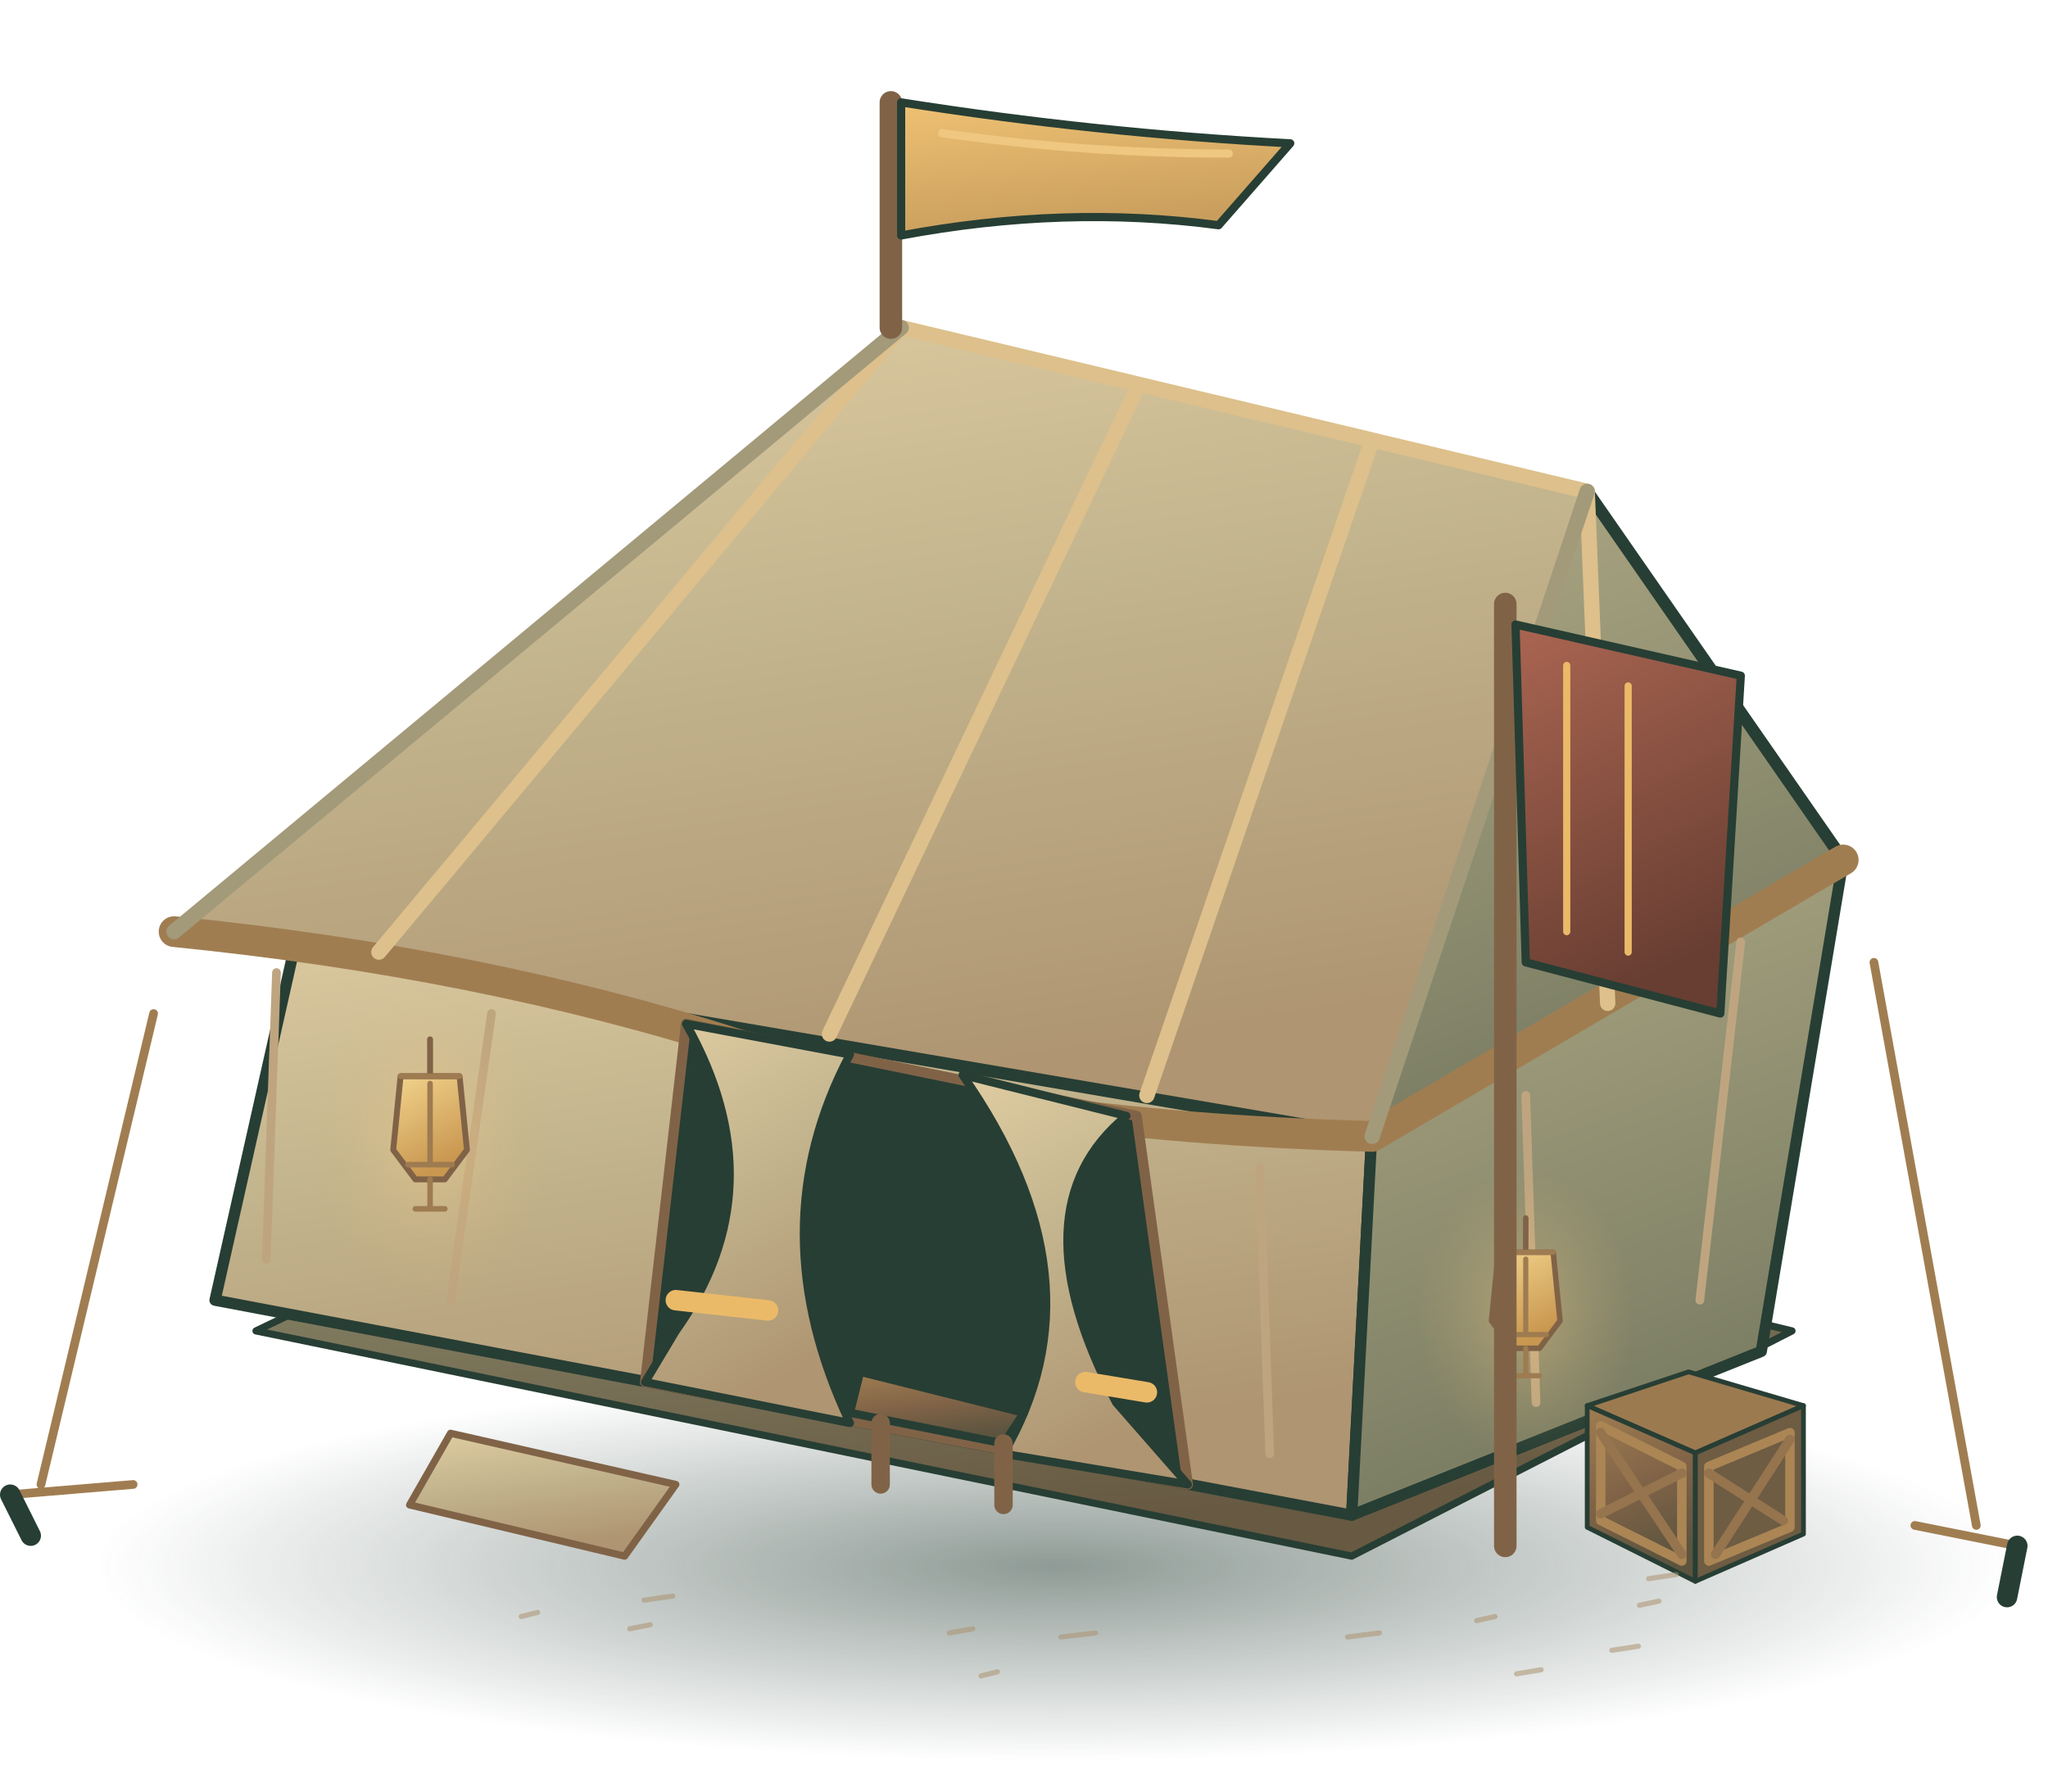
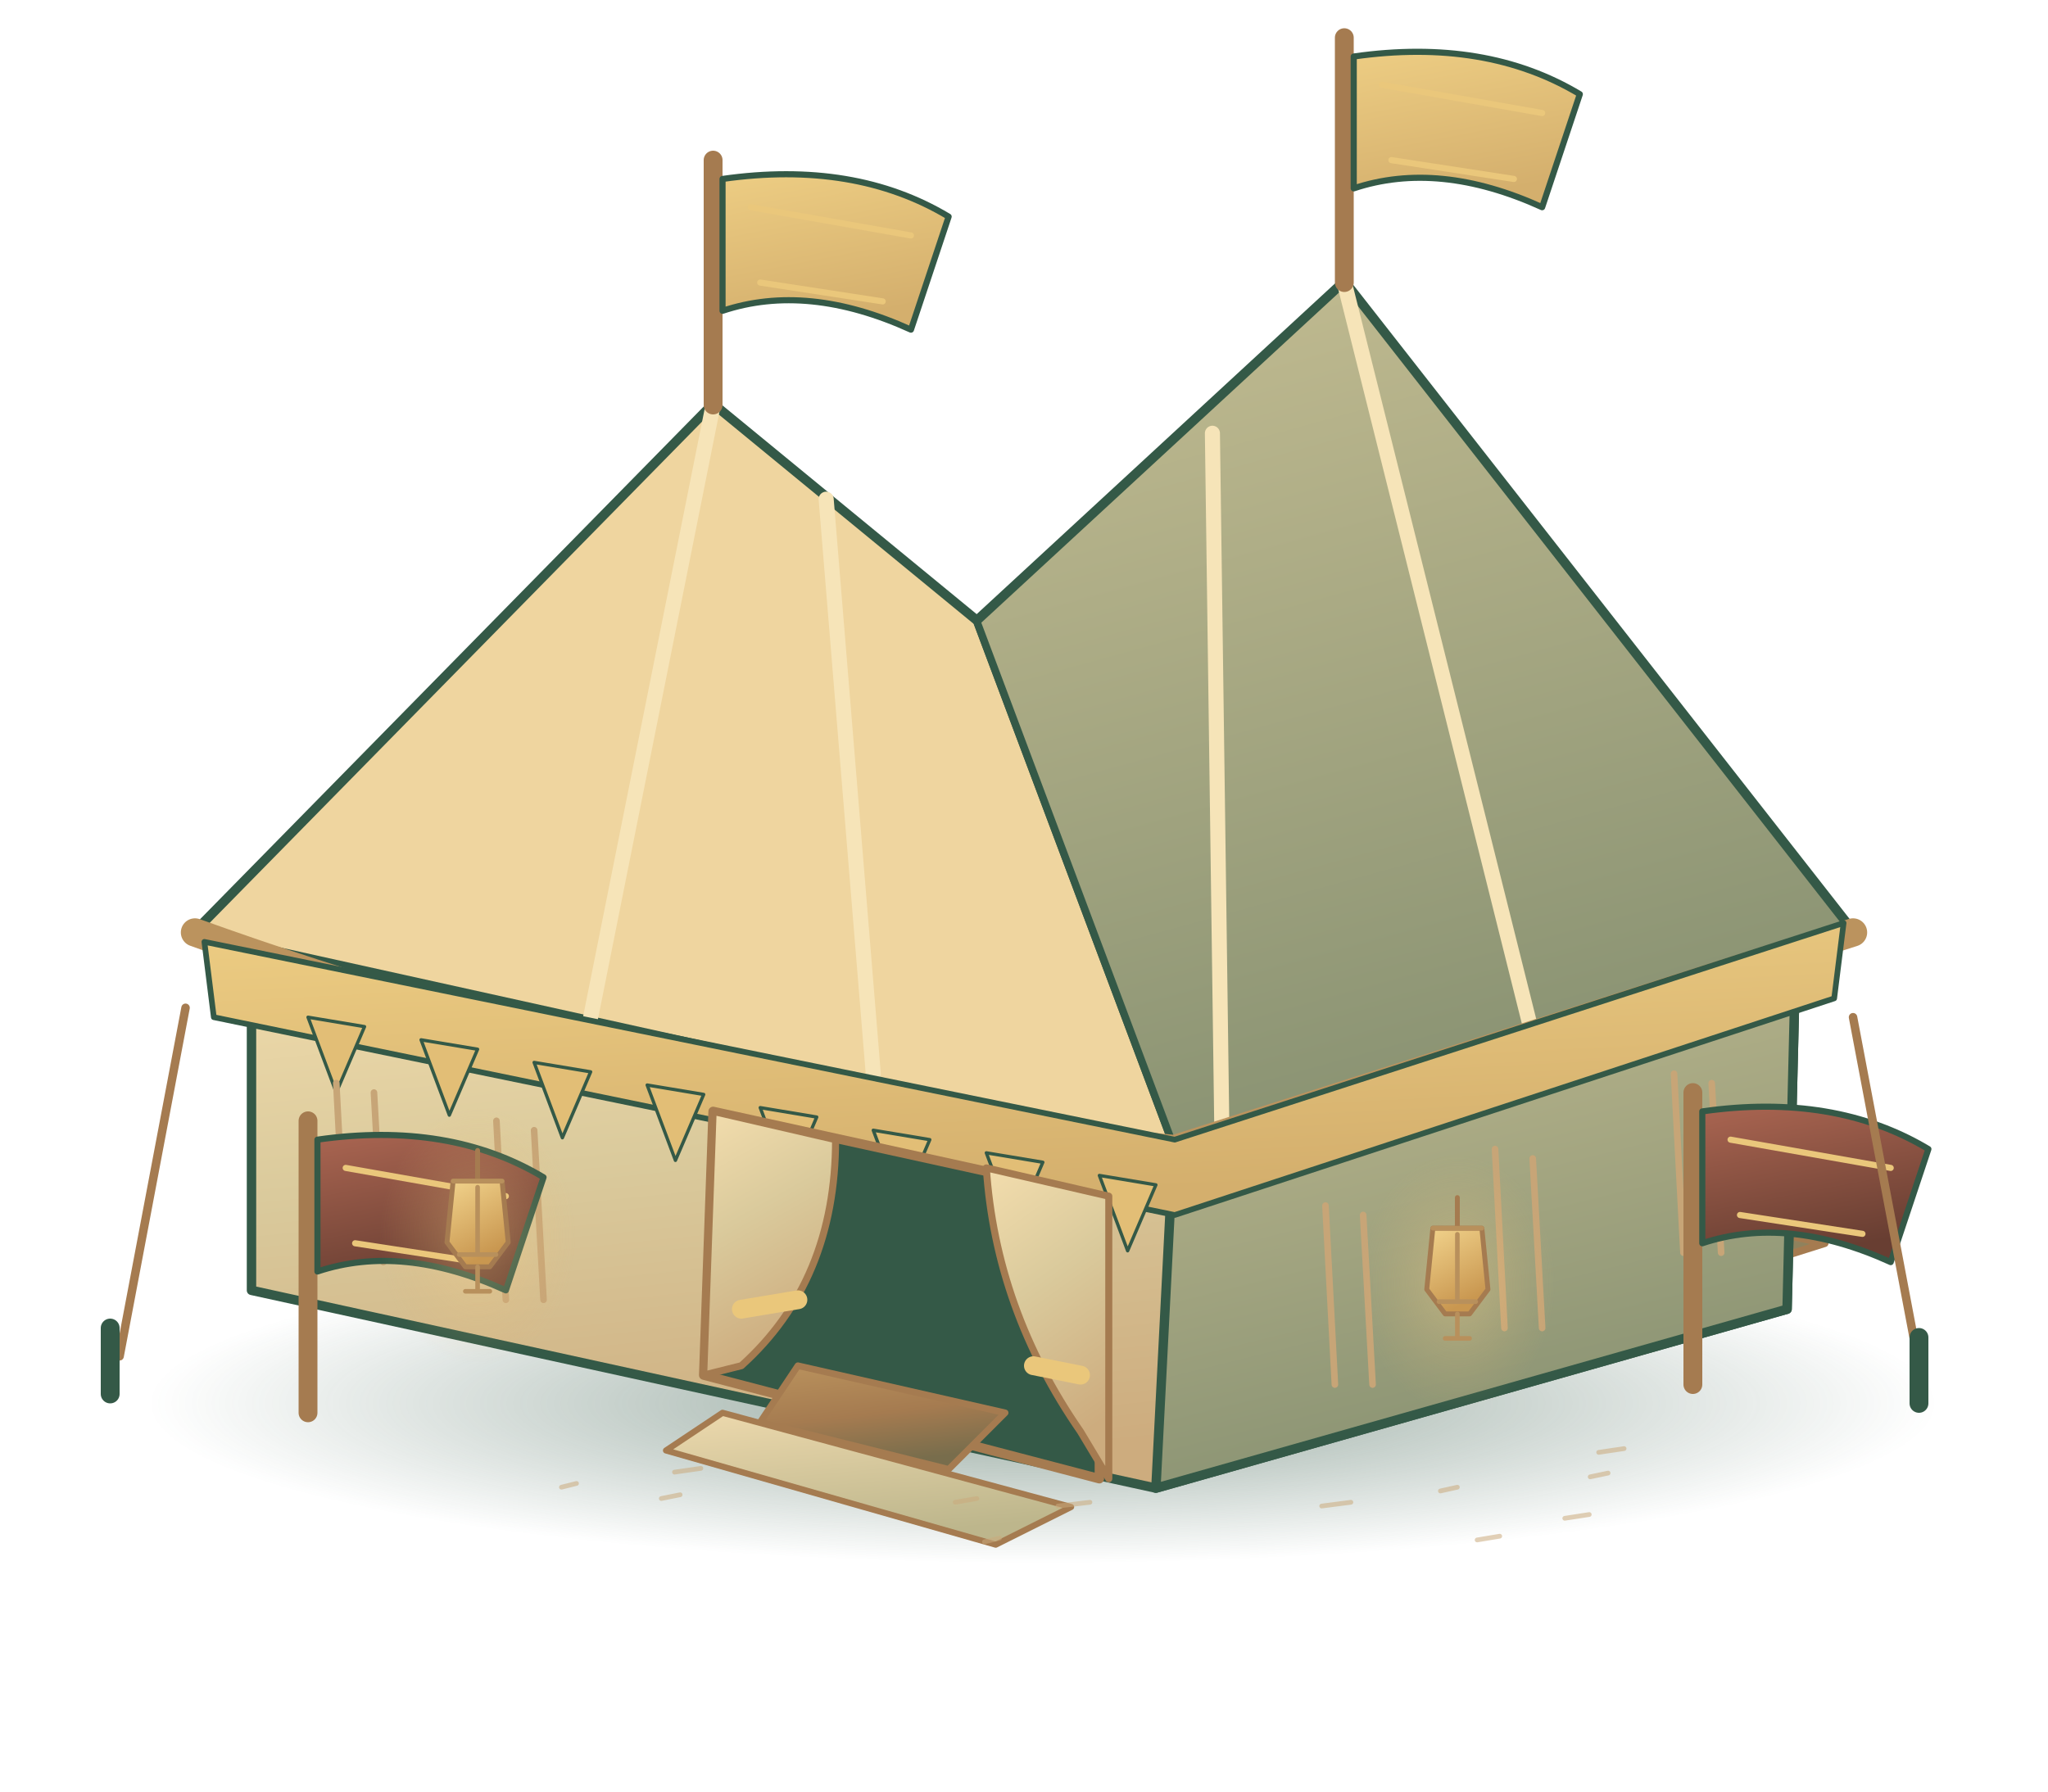
<svg xmlns="http://www.w3.org/2000/svg" width="400" height="350" viewBox="0 0 200 175">
  <defs>
    <linearGradient id="command-roof" x1="0" y1="0" x2=".28" y2="1">
-       <stop offset="0%" stop-color="#648169" />
-       <stop offset="45%" stop-color="#426451" />
-       <stop offset="100%" stop-color="#345142" />
+       <stop offset="0%" stop-color="#6f8e71" />
+       <stop offset="45%" stop-color="#52775d" />
+       <stop offset="100%" stop-color="#436852" />
    </linearGradient>
    <linearGradient id="command-roof_side" x1="0" y1="0" x2=".28" y2="1">
-       <stop offset="0%" stop-color="#3d5e4c" />
-       <stop offset="100%" stop-color="#304b3e" />
+       <stop offset="0%" stop-color="#4d7259" />
+       <stop offset="100%" stop-color="#3e644f" />
    </linearGradient>
    <linearGradient id="command-wall" x1="0" y1="0" x2=".28" y2="1">
-       <stop offset="0%" stop-color="#e1cda1" />
-       <stop offset="55%" stop-color="#d8c298" />
-       <stop offset="100%" stop-color="#b79f7a" />
+       <stop offset="0%" stop-color="#f4deac" />
+       <stop offset="55%" stop-color="#f0d8a6" />
+       <stop offset="100%" stop-color="#d4b686" />
    </linearGradient>
    <linearGradient id="command-wall_side" x1="0" y1="0" x2=".28" y2="1">
-       <stop offset="0%" stop-color="#b39a76" />
-       <stop offset="100%" stop-color="#8c896d" />
+       <stop offset="0%" stop-color="#d0b182" />
+       <stop offset="100%" stop-color="#9fa17d" />
    </linearGradient>
    <linearGradient id="command-wood" x1="0" y1="0" x2=".28" y2="1">
-       <stop offset="0%" stop-color="#a07d51" />
-       <stop offset="55%" stop-color="#806347" />
-       <stop offset="100%" stop-color="#5c543f" />
+       <stop offset="0%" stop-color="#ba925d" />
+       <stop offset="55%" stop-color="#a57b50" />
+       <stop offset="100%" stop-color="#786d4c" />
    </linearGradient>
    <linearGradient id="command-canvas" x1="0" y1="0" x2=".28" y2="1">
-       <stop offset="0%" stop-color="#e0cca2" />
-       <stop offset="45%" stop-color="#c3b58e" />
-       <stop offset="100%" stop-color="#af9572" />
+       <stop offset="0%" stop-color="#f3ddad" />
+       <stop offset="45%" stop-color="#daca9c" />
+       <stop offset="100%" stop-color="#cdac7e" />
    </linearGradient>
    <linearGradient id="command-canvas_side" x1="0" y1="0" x2=".28" y2="1">
-       <stop offset="0%" stop-color="#aea884" />
-       <stop offset="100%" stop-color="#787b62" />
+       <stop offset="0%" stop-color="#c4bd92" />
+       <stop offset="100%" stop-color="#8a9373" />
    </linearGradient>
    <linearGradient id="command-earth" x1="0" y1="0" x2=".28" y2="1">
-       <stop offset="0%" stop-color="#949878" />
-       <stop offset="100%" stop-color="#675942" />
+       <stop offset="0%" stop-color="#a9ac85" />
+       <stop offset="100%" stop-color="#85714d" />
    </linearGradient>
    <linearGradient id="command-stone" x1="0" y1="0" x2=".28" y2="1">
-       <stop offset="0%" stop-color="#d9c7a2" />
-       <stop offset="100%" stop-color="#a89e7d" />
+       <stop offset="0%" stop-color="#edd9ad" />
+       <stop offset="100%" stop-color="#bdb68c" />
    </linearGradient>
    <linearGradient id="command-cloth" x1="0" y1="0" x2=".28" y2="1">
-       <stop offset="0%" stop-color="#eec173" />
-       <stop offset="100%" stop-color="#c99e5d" />
+       <stop offset="0%" stop-color="#edcd83" />
+       <stop offset="100%" stop-color="#d4af6d" />
    </linearGradient>
    <linearGradient id="command-red" x1="0" y1="0" x2=".28" y2="1">
      <stop offset="0%" stop-color="#aa6551" />
      <stop offset="100%" stop-color="#683e32" />
    </linearGradient>
    <linearGradient id="command-light" x1="0" y1="0" x2=".28" y2="1">
      <stop offset="0%" stop-color="#ffe7a0" />
      <stop offset="100%" stop-color="#c99750" />
    </linearGradient>
    <radialGradient id="command-glow">
      <stop stop-color="#ffd68a" stop-opacity=".34" />
      <stop offset="1" stop-color="#e2b570" stop-opacity="0" />
    </radialGradient>
    <radialGradient id="command-shadow">
-       <stop stop-color="#273e34" stop-opacity=".52" />
-       <stop offset=".58" stop-color="#273e34" stop-opacity=".22" />
-       <stop offset="1" stop-color="#273e34" stop-opacity="0" />
+       <stop stop-color="#345947" stop-opacity=".52" />
+       <stop offset=".58" stop-color="#345947" stop-opacity=".22" />
+       <stop offset="1" stop-color="#345947" stop-opacity="0" />
    </radialGradient>
    <pattern id="command-grain" width="18" height="16" patternUnits="userSpaceOnUse">
-       <path d="M1 2Q9 4 17 1M0 9Q7 7 18 11M4 15Q11 12 16 15" fill="none" stroke="#ebba68" stroke-width=".55" opacity=".19" />
+       <path d="M1 2Q9 4 17 1M0 9Q7 7 18 11M4 15Q11 12 16 15" fill="none" stroke="#eac77b" stroke-width=".55" opacity=".19" />
    </pattern>
    <pattern id="command-plaster" width="17" height="13" patternUnits="userSpaceOnUse">
-       <path d="M3 3h2M11 8h3M1 11h1" stroke="#806347" opacity=".16" stroke-width=".65" />
+       <path d="M3 3h2M11 8h3M1 11h1" stroke="#a57b50" opacity=".16" stroke-width=".65" />
    </pattern>
  </defs>
-   <g stroke-linejoin="round" stroke-linecap="round">
-     <ellipse cx="103" cy="153" rx="94" ry="19" fill="url(#command-shadow)" />
-     <path d="M25 130L132 152L175 130L75 106Z" fill="url(#command-earth)" stroke="#273e34" stroke-width="0.7" stroke-linejoin="round" stroke-linecap="round" />
-     <path d="M30 87L134 110L132 148L21 127Z" fill="url(#command-canvas)" stroke="#273e34" stroke-width="1.1" stroke-linejoin="round" stroke-linecap="round" />
-     <path d="M134 110L180 84L172 132L132 148Z" fill="url(#command-canvas_side)" stroke="#273e34" stroke-width="1.1" stroke-linejoin="round" stroke-linecap="round" />
-     <path d="M17 91L88 32L155 48L134 111Z" fill="url(#command-canvas)" stroke="#273e34" stroke-width="1.2" stroke-linejoin="round" stroke-linecap="round" />
-     <path d="M155 48L180 84L134 111Z" fill="url(#command-canvas_side)" stroke="#273e34" stroke-width="1.2" stroke-linejoin="round" stroke-linecap="round" />
-     <path d="M17 91Q47 94 72 102T134 111L180 84" fill="none" stroke="#a07d51" stroke-width="3" stroke-linejoin="round" stroke-linecap="round" />
-     <path d="M88 32L155 48M88 32L37 93M111 38L81 101M134 43L112 107M155 48L157 98" fill="none" stroke="#ddc08b" stroke-width="1.5" stroke-linejoin="round" stroke-linecap="round" />
-     <path d="M88 32L17 91M155 48L134 111" fill="none" stroke="#a39a7a" stroke-width="1.5" stroke-linejoin="round" stroke-linecap="round" />
-     <path d="M27 95L26 123M48 99L44 127M123 114L124 142M149 107L150 137M170 92L166 127" fill="none" stroke="#bea580" stroke-width="0.85" stroke-linejoin="round" stroke-linecap="round" />
-     <path d="M67 100L111 109L116 145L63 135Z" fill="#273e34" stroke="#806347" stroke-width="1" stroke-linejoin="round" stroke-linecap="round" />
-     <path d="M67 100Q76 116 66 130L63 135L83 139Q74 120 83 103Z" fill="url(#command-canvas)" stroke="#273e34" stroke-width="0.8" stroke-linejoin="round" stroke-linecap="round" />
-     <path d="M110 109Q99 118 109 137L116 145L98 142Q108 125 94 105Z" fill="url(#command-canvas)" stroke="#273e34" stroke-width="0.8" stroke-linejoin="round" stroke-linecap="round" />
-     <path d="M66 127L75 128M106 135L112 136" fill="none" stroke="#ebba68" stroke-width="2" stroke-linejoin="round" stroke-linecap="round" />
-     <path d="M84 134L100 138L98 141L83 138Z" fill="url(#command-wood)" stroke="#273e34" stroke-width="0.8" stroke-linejoin="round" stroke-linecap="round" />
-     <path d="M86 139V145M98 141V147" fill="none" stroke="#806347" stroke-width="1.8" stroke-linejoin="round" stroke-linecap="round" />
-     <path d="M15 99L4 145M183 94L193 149M13 145L1 146M187 149L197 151" fill="none" stroke="#a07d51" stroke-width="0.85" stroke-linejoin="round" stroke-linecap="round" />
-     <path d="M1 146L3 150M197 151L196 156" fill="none" stroke="#273e34" stroke-width="2" stroke-linejoin="round" stroke-linecap="round" />
-     <path d="M87 32V10" fill="none" stroke="#806347" stroke-width="2.2" stroke-linejoin="round" stroke-linecap="round" />
-     <path d="M88 10Q107 13 126 14L119 22Q104 20 88 23Z" fill="url(#command-cloth)" stroke="#273e34" stroke-width="0.8" stroke-linejoin="round" stroke-linecap="round" />
-     <path d="M92 13Q106 15 120 15" fill="none" stroke="#f0c780" stroke-width="0.8" stroke-linejoin="round" stroke-linecap="round" />
-     <g transform="translate(42,108) scale(0.72)">
+   <g transform="translate(8,0) scale(.92)" stroke-linejoin="round" stroke-linecap="round">
+     <ellipse cx="102" cy="149" rx="96" ry="17" fill="url(#command-shadow)" />
+     <path d="M18 129L112 155L185 132L82 110Z" fill="url(#command-earth)" stroke="#a57b50" stroke-width="0.8" stroke-linejoin="round" stroke-linecap="round" />
+     <path d="M18 98L116 119L182 98L181 139L114 158L18 137Z" fill="url(#command-canvas)" stroke="#345947" stroke-width="1" stroke-linejoin="round" stroke-linecap="round" />
+     <path d="M116 119L182 98L181 139L114 158Z" fill="url(#command-canvas_side)" stroke="#345947" stroke-width="1" stroke-linejoin="round" stroke-linecap="round" />
+     <path d="M12 99L67 43L95 66L134 30L188 99L116 122Z" fill="url(#command-canvas)" stroke="#345947" stroke-width="1.2" stroke-linejoin="round" stroke-linecap="round" />
+     <path d="M67 43L95 66L116 122L12 99Z" fill="#efd59f" stroke="#345947" stroke-width="0.8" stroke-linejoin="round" stroke-linecap="round" />
+     <path d="M134 30L188 99L116 122L95 66Z" fill="url(#command-canvas_side)" stroke="#345947" stroke-width="0.8" stroke-linejoin="round" stroke-linecap="round" />
+     <path d="M67 43L54 108M79 53L84 114M134 30L154 110M120 46L121 120" fill="none" stroke="#f6e4b8" stroke-width="1.6" stroke-linejoin="round" stroke-linecap="round" />
+     <path d="M12 99Q62 117 116 122L188 99" fill="none" stroke="#bb935e" stroke-width="3" stroke-linejoin="round" stroke-linecap="round" />
+     <path d="M13 100L116 121L187 98L186 106L116 129L14 108Z" fill="url(#command-cloth)" stroke="#345947" stroke-width="0.6" stroke-linejoin="round" stroke-linecap="round" />
+     <path d="M24 108.0l3 8l3 -7Z" fill="#e2be76" stroke="#345947" stroke-width="0.35" stroke-linejoin="round" stroke-linecap="round" />
+     <path d="M36 110.4l3 8l3 -7Z" fill="#e2be76" stroke="#345947" stroke-width="0.35" stroke-linejoin="round" stroke-linecap="round" />
+     <path d="M48 112.8l3 8l3 -7Z" fill="#e2be76" stroke="#345947" stroke-width="0.35" stroke-linejoin="round" stroke-linecap="round" />
+     <path d="M60 115.2l3 8l3 -7Z" fill="#e2be76" stroke="#345947" stroke-width="0.35" stroke-linejoin="round" stroke-linecap="round" />
+     <path d="M72 117.6l3 8l3 -7Z" fill="#e2be76" stroke="#345947" stroke-width="0.35" stroke-linejoin="round" stroke-linecap="round" />
+     <path d="M84 120.0l3 8l3 -7Z" fill="#e2be76" stroke="#345947" stroke-width="0.35" stroke-linejoin="round" stroke-linecap="round" />
+     <path d="M96 122.4l3 8l3 -7Z" fill="#e2be76" stroke="#345947" stroke-width="0.35" stroke-linejoin="round" stroke-linecap="round" />
+     <path d="M108 124.8l3 8l3 -7Z" fill="#e2be76" stroke="#345947" stroke-width="0.35" stroke-linejoin="round" stroke-linecap="round" />
+     <path d="M67 118L108 127L108 157L66 146Z" fill="#345947" stroke="#a57b50" stroke-width="1" stroke-linejoin="round" stroke-linecap="round" />
+     <path d="M67 118L80 121Q80 136 70 145L66 146Z" fill="url(#command-canvas)" stroke="#a57b50" stroke-width="0.75" stroke-linejoin="round" stroke-linecap="round" />
+     <path d="M109 127L96 124Q97 139 106 152L109 157Z" fill="url(#command-canvas)" stroke="#a57b50" stroke-width="0.75" stroke-linejoin="round" stroke-linecap="round" />
+     <path d="M70 139L76 138M101 145L106 146" fill="none" stroke="#eac77b" stroke-width="2" stroke-linejoin="round" stroke-linecap="round" />
+     <path d="M76 145L98 150L92 156L72 151Z" fill="url(#command-wood)" stroke="#a57b50" stroke-width="0.7" stroke-linejoin="round" stroke-linecap="round" />
+     <path d="M68 150L105 160L97 164L62 154Z" fill="url(#command-stone)" stroke="#a57b50" stroke-width="0.65" stroke-linejoin="round" stroke-linecap="round" />
+     <path d="M27 115l1 19M31 116l1 18" fill="none" stroke="#c7a577" stroke-width="0.7" stroke-linejoin="round" stroke-linecap="round" />
+     <path d="M44 119l1 19M48 120l1 18" fill="none" stroke="#c7a577" stroke-width="0.7" stroke-linejoin="round" stroke-linecap="round" />
+     <path d="M132 128l1 19M136 129l1 18" fill="none" stroke="#c7a577" stroke-width="0.7" stroke-linejoin="round" stroke-linecap="round" />
+     <path d="M150 122l1 19M154 123l1 18" fill="none" stroke="#c7a577" stroke-width="0.7" stroke-linejoin="round" stroke-linecap="round" />
+     <path d="M169 114l1 19M173 115l1 18" fill="none" stroke="#c7a577" stroke-width="0.7" stroke-linejoin="round" stroke-linecap="round" />
+     <path d="M67 43V17" fill="none" stroke="#a57b50" stroke-width="2" stroke-linejoin="round" stroke-linecap="round" />
+     <path d="M68 19Q82 17 92 23L88 35Q77 30 68 33Z" fill="url(#command-cloth)" stroke="#345947" stroke-width="0.65" stroke-linejoin="round" stroke-linecap="round" />
+     <path d="M71 22L88 25M72 30L85 32" fill="none" stroke="#eac77b" stroke-width="0.65" stroke-linejoin="round" stroke-linecap="round" />
+     <path d="M134 30V4" fill="none" stroke="#a57b50" stroke-width="2" stroke-linejoin="round" stroke-linecap="round" />
+     <path d="M135 6Q149 4 159 10L155 22Q144 17 135 20Z" fill="url(#command-cloth)" stroke="#345947" stroke-width="0.65" stroke-linejoin="round" stroke-linecap="round" />
+     <path d="M138 9L155 12M139 17L152 19" fill="none" stroke="#eac77b" stroke-width="0.65" stroke-linejoin="round" stroke-linecap="round" />
+     <path d="M24 150V119" fill="none" stroke="#a57b50" stroke-width="2" stroke-linejoin="round" stroke-linecap="round" />
+     <path d="M25 121Q39 119 49 125L45 137Q34 132 25 135Z" fill="url(#command-red)" stroke="#345947" stroke-width="0.65" stroke-linejoin="round" stroke-linecap="round" />
+     <path d="M28 124L45 127M29 132L42 134" fill="none" stroke="#eac77b" stroke-width="0.65" stroke-linejoin="round" stroke-linecap="round" />
+     <path d="M171 147V116" fill="none" stroke="#a57b50" stroke-width="2" stroke-linejoin="round" stroke-linecap="round" />
+     <path d="M172 118Q186 116 196 122L192 134Q181 129 172 132Z" fill="url(#command-red)" stroke="#345947" stroke-width="0.65" stroke-linejoin="round" stroke-linecap="round" />
+     <path d="M175 121L192 124M176 129L189 131" fill="none" stroke="#eac77b" stroke-width="0.65" stroke-linejoin="round" stroke-linecap="round" />
+     <g transform="translate(42,128) scale(0.65)">
      <ellipse cx="0" cy="5" rx="16" ry="21" fill="url(#command-glow)" />
-       <path d="M0 -9V-4M-4 -4H4L5 6L2 10H-2L-5 6Z" fill="url(#command-light)" stroke="#806347" stroke-width="0.8" stroke-linejoin="round" stroke-linecap="round" />
-       <path d="M-4 -4H4M-3 8H3M0 10V14M-2 14H2M0 -3V8" fill="none" stroke="#9e7b50" stroke-width="0.75" stroke-linejoin="round" stroke-linecap="round" />
+       <path d="M0 -9V-4M-4 -4H4L5 6L2 10H-2L-5 6Z" fill="url(#command-light)" stroke="#a57b50" stroke-width="0.8" stroke-linejoin="round" stroke-linecap="round" />
+       <path d="M-4 -4H4M-3 8H3M0 10V14M-2 14H2M0 -3V8" fill="none" stroke="#b8905c" stroke-width="0.75" stroke-linejoin="round" stroke-linecap="round" />
    </g>
-     <g transform="translate(149,125) scale(0.67)">
+     <g transform="translate(146,133) scale(0.65)">
      <ellipse cx="0" cy="5" rx="16" ry="21" fill="url(#command-glow)" />
-       <path d="M0 -9V-4M-4 -4H4L5 6L2 10H-2L-5 6Z" fill="url(#command-light)" stroke="#806347" stroke-width="0.8" stroke-linejoin="round" stroke-linecap="round" />
-       <path d="M-4 -4H4M-3 8H3M0 10V14M-2 14H2M0 -3V8" fill="none" stroke="#9e7b50" stroke-width="0.75" stroke-linejoin="round" stroke-linecap="round" />
+       <path d="M0 -9V-4M-4 -4H4L5 6L2 10H-2L-5 6Z" fill="url(#command-light)" stroke="#a57b50" stroke-width="0.8" stroke-linejoin="round" stroke-linecap="round" />
+       <path d="M-4 -4H4M-3 8H3M0 10V14M-2 14H2M0 -3V8" fill="none" stroke="#b8905c" stroke-width="0.75" stroke-linejoin="round" stroke-linecap="round" />
    </g>
-     <path d="M147 151V59" fill="none" stroke="#806347" stroke-width="2.2" stroke-linejoin="round" stroke-linecap="round" />
-     <path d="M148 61L170 66L168 99L149 94Z" fill="url(#command-red)" stroke="#273e34" stroke-width="0.8" stroke-linejoin="round" stroke-linecap="round" />
-     <path d="M153 65L153 91M159 67L159 93" fill="none" stroke="#ebba68" stroke-width="0.7" stroke-linejoin="round" stroke-linecap="round" />
-     <g transform="translate(155,134) scale(0.66)">
-       <path d="M0 5L15 0L32 5L16 12Z" fill="#9c7a50" stroke="#273e34" stroke-width="0.7" stroke-linejoin="round" stroke-linecap="round" />
-       <path d="M0 5L16 12V31L0 23Z" fill="url(#command-wood)" stroke="#273e34" stroke-width="0.7" stroke-linejoin="round" stroke-linecap="round" />
-       <path d="M16 12L32 5V24L16 31Z" fill="#6e5c43" stroke="#273e34" stroke-width="0.7" stroke-linejoin="round" stroke-linecap="round" />
-       <path d="M2 8L14 14V28L2 22ZM18 14L30 9V23L18 28Z" fill="none" stroke="#ab8654" stroke-width="1.4" stroke-linejoin="round" stroke-linecap="round" />
-       <path d="M2 9L14 27M14 15L2 21M18 15L29 22M30 10L19 27" fill="none" stroke="#95744e" stroke-width="1.4" stroke-linejoin="round" stroke-linecap="round" />
-     </g>
-     <path d="M44 140L66 145L61 152L40 147Z" fill="url(#command-canvas)" stroke="#806347" stroke-width="0.7" stroke-linejoin="round" stroke-linecap="round" />
-     <path d="M95.8 163.7l1.6 -.4" fill="none" stroke="#ac9270" stroke-width="0.5" stroke-linejoin="round" stroke-linecap="round" opacity=".55" />
-     <path d="M160.1 156.8l1.9 -.4" fill="none" stroke="#ac9270" stroke-width="0.5" stroke-linejoin="round" stroke-linecap="round" opacity=".55" />
-     <path d="M103.6 159.9l3.4 -.4" fill="none" stroke="#ac9270" stroke-width="0.5" stroke-linejoin="round" stroke-linecap="round" opacity=".55" />
-     <path d="M62.9 156.3l2.8 -.4" fill="none" stroke="#ac9270" stroke-width="0.5" stroke-linejoin="round" stroke-linecap="round" opacity=".55" />
-     <path d="M148.1 163.5l2.4 -.4" fill="none" stroke="#ac9270" stroke-width="0.5" stroke-linejoin="round" stroke-linecap="round" opacity=".55" />
-     <path d="M161.0 154.2l2.7 -.4" fill="none" stroke="#ac9270" stroke-width="0.5" stroke-linejoin="round" stroke-linecap="round" opacity=".55" />
-     <path d="M131.6 159.9l3.1 -.4" fill="none" stroke="#ac9270" stroke-width="0.5" stroke-linejoin="round" stroke-linecap="round" opacity=".55" />
-     <path d="M144.2 158.3l1.8 -.4" fill="none" stroke="#ac9270" stroke-width="0.5" stroke-linejoin="round" stroke-linecap="round" opacity=".55" />
-     <path d="M92.7 159.5l2.3 -.4" fill="none" stroke="#ac9270" stroke-width="0.5" stroke-linejoin="round" stroke-linecap="round" opacity=".55" />
-     <path d="M157.4 161.2l2.6 -.4" fill="none" stroke="#ac9270" stroke-width="0.5" stroke-linejoin="round" stroke-linecap="round" opacity=".55" />
-     <path d="M50.9 157.9l1.6 -.4" fill="none" stroke="#ac9270" stroke-width="0.5" stroke-linejoin="round" stroke-linecap="round" opacity=".55" />
-     <path d="M61.5 159.1l2.0 -.4" fill="none" stroke="#ac9270" stroke-width="0.5" stroke-linejoin="round" stroke-linecap="round" opacity=".55" />
+     <path d="M11 107L4 144M188 108L195 145" fill="none" stroke="#a57b50" stroke-width="0.9" stroke-linejoin="round" stroke-linecap="round" />
+     <path d="M3 141V148M195 142V149" fill="none" stroke="#345947" stroke-width="2" stroke-linejoin="round" stroke-linecap="round" />
+     <path d="M95.8 163.7l1.6 -.4" fill="none" stroke="#caaa7b" stroke-width="0.5" stroke-linejoin="round" stroke-linecap="round" opacity=".55" />
+     <path d="M160.1 156.8l1.9 -.4" fill="none" stroke="#caaa7b" stroke-width="0.5" stroke-linejoin="round" stroke-linecap="round" opacity=".55" />
+     <path d="M103.6 159.9l3.4 -.4" fill="none" stroke="#caaa7b" stroke-width="0.5" stroke-linejoin="round" stroke-linecap="round" opacity=".55" />
+     <path d="M62.9 156.3l2.8 -.4" fill="none" stroke="#caaa7b" stroke-width="0.5" stroke-linejoin="round" stroke-linecap="round" opacity=".55" />
+     <path d="M148.1 163.5l2.4 -.4" fill="none" stroke="#caaa7b" stroke-width="0.5" stroke-linejoin="round" stroke-linecap="round" opacity=".55" />
+     <path d="M161.0 154.2l2.7 -.4" fill="none" stroke="#caaa7b" stroke-width="0.5" stroke-linejoin="round" stroke-linecap="round" opacity=".55" />
+     <path d="M131.6 159.9l3.1 -.4" fill="none" stroke="#caaa7b" stroke-width="0.5" stroke-linejoin="round" stroke-linecap="round" opacity=".55" />
+     <path d="M144.2 158.3l1.8 -.4" fill="none" stroke="#caaa7b" stroke-width="0.5" stroke-linejoin="round" stroke-linecap="round" opacity=".55" />
+     <path d="M92.7 159.5l2.3 -.4" fill="none" stroke="#caaa7b" stroke-width="0.5" stroke-linejoin="round" stroke-linecap="round" opacity=".55" />
+     <path d="M157.4 161.2l2.6 -.4" fill="none" stroke="#caaa7b" stroke-width="0.5" stroke-linejoin="round" stroke-linecap="round" opacity=".55" />
+     <path d="M50.9 157.9l1.6 -.4" fill="none" stroke="#caaa7b" stroke-width="0.5" stroke-linejoin="round" stroke-linecap="round" opacity=".55" />
+     <path d="M61.5 159.1l2.0 -.4" fill="none" stroke="#caaa7b" stroke-width="0.5" stroke-linejoin="round" stroke-linecap="round" opacity=".55" />
  </g>
</svg>
